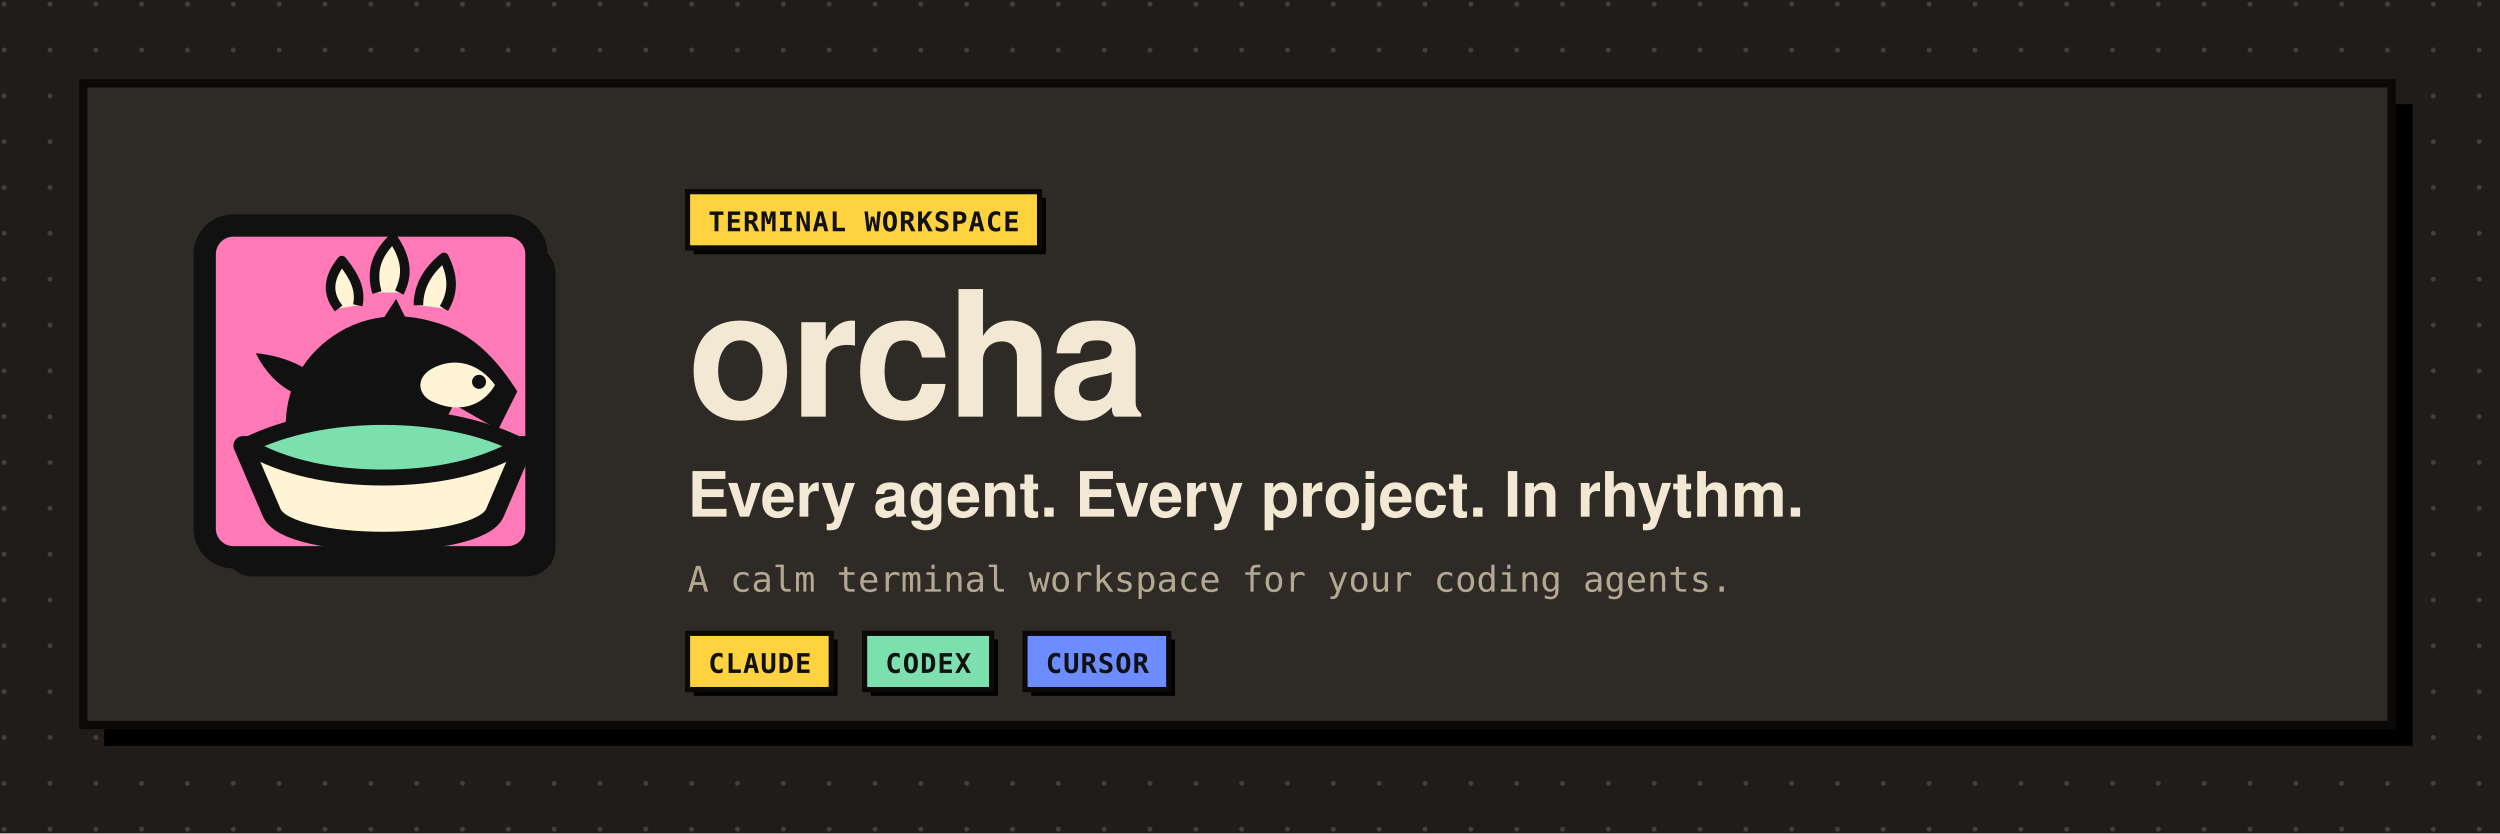
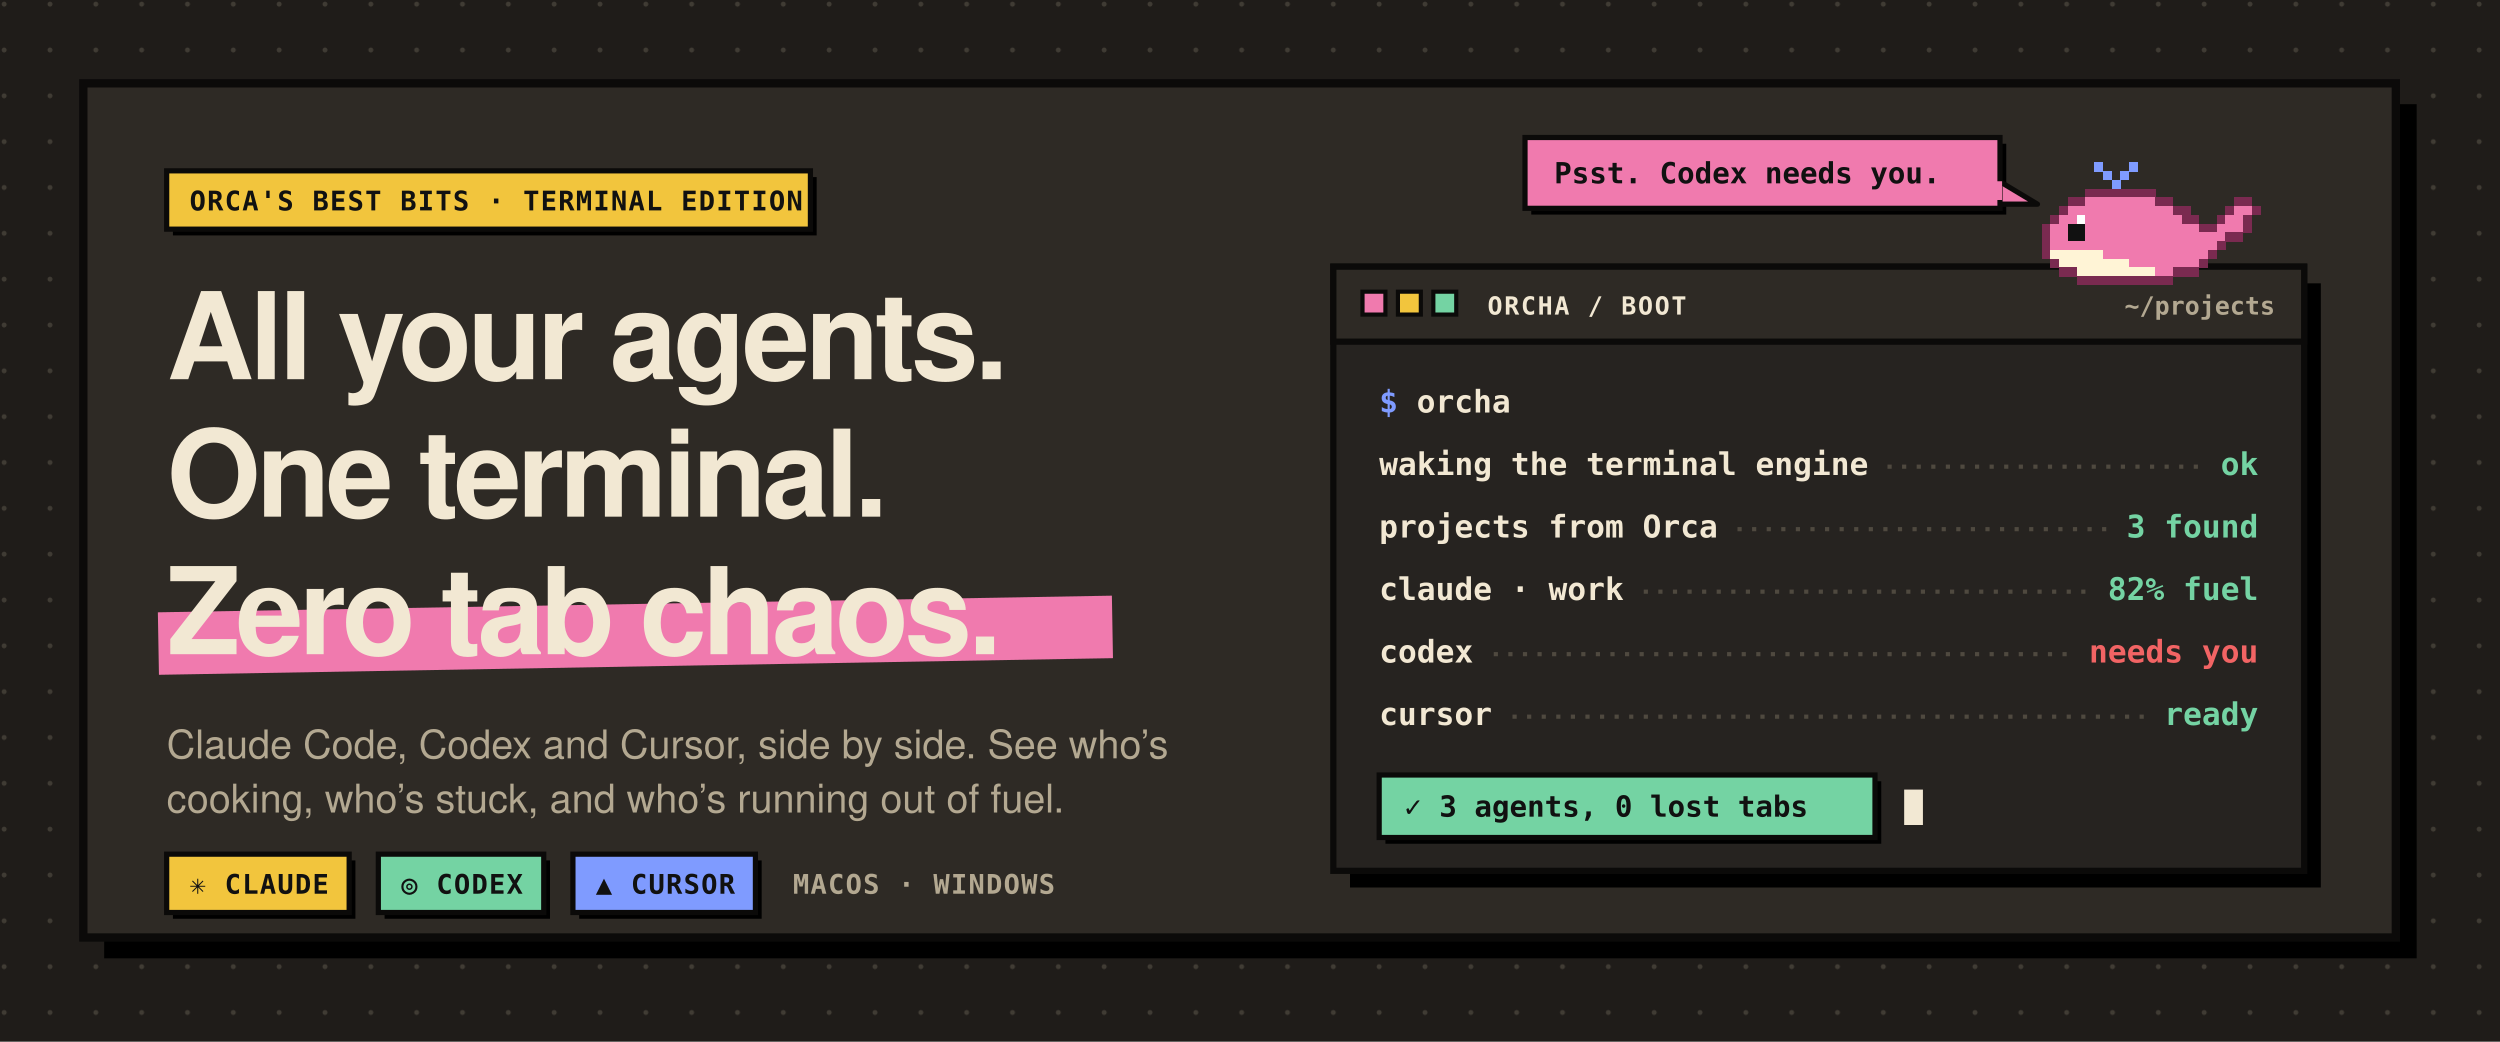
- <svg xmlns="http://www.w3.org/2000/svg" viewBox="0 0 1200 400" width="1200" height="400">
-   <rect width="1200" height="400" fill="#1f1c19" />
+ <svg xmlns="http://www.w3.org/2000/svg" viewBox="0 0 1200 500" width="1200" height="500">
+   <style>
+   .ln { animation: ln 360ms ease-out both; }
+   .whale-bob { animation: bob 2.4s ease-in-out infinite; }
+   .bubble { animation: pop 500ms cubic-bezier(.2,.75,.25,1) 2.6s both; transform-origin: 900px 96px; }
+   .cur { animation: blink 1.1s steps(2, start) infinite; }
+   @keyframes ln { from { opacity: 0; transform: translateY(5px); } }
+   @keyframes bob { 50% { transform: translateY(-4px); } }
+   @keyframes pop { from { opacity: 0; transform: scale(.7); } }
+   @keyframes blink { to { visibility: hidden; } }
+   @media (prefers-reduced-motion: reduce) { .ln, .whale-bob, .bubble, .cur { animation: none; } }
+ </style>
+   <rect width="1200" height="500" fill="#1f1c19" />
  <defs>
    <pattern id="d" width="22" height="22" patternUnits="userSpaceOnUse">
-       <circle cx="2" cy="2" r="1.2" fill="#b3a891" opacity="0.25" />
+       <circle cx="2" cy="2" r="1.2" fill="#b3a891" opacity="0.22" />
    </pattern>
  </defs>
-   <rect width="1200" height="400" fill="url(#d)" />
-   <rect x="50" y="50" width="1108" height="308" fill="#000000" />
-   <rect x="40" y="40" width="1108" height="308" fill="#2e2a25" stroke="#0b0a09" stroke-width="4" />
-   <svg x="86" y="96" width="196" height="196" viewBox="0 0 128 128">
-     <rect x="14" y="14" width="104" height="104" rx="9" fill="#111111" />
-     <rect x="8" y="8" width="104" height="104" rx="9" fill="#ff7ab6" stroke="#111111" stroke-width="7" />
-     <path d="M50 34c-4-5-3-10 1-15 4 5 6 9 5 14" fill="#fff4d6" stroke="#111111" stroke-linejoin="round" stroke-width="3" />
-     <path d="M62 29c-2-7 0-12 5-17 4 6 5 11 2 17" fill="#fff4d6" stroke="#111111" stroke-linejoin="round" stroke-width="3" />
-     <path d="M75 33c0-6 3-11 8-15 3 6 3 11 0 16" fill="#fff4d6" stroke="#111111" stroke-linejoin="round" stroke-width="3" />
-     <path d="M43 63c-9-2-15-7-19-15 10 1 18 5 24 12z" fill="#111111" />
-     <path d="M55 51 68 31l12 24z" fill="#111111" />
-     <path d="M34 78c-2-12 1-23 9-31 9-9 22-13 36-9 12 3 20 11 27 22l-6 12-14-8c-5 12-17 19-33 19H37z" fill="#111111" />
-     <path d="M79 53c7-4 15-2 20 5-4 7-12 9-20 5-4-2-5-7 0-10z" fill="#fff4d6" />
-     <circle cx="94" cy="57" r="2.2" fill="#111111" />
-     <path d="M20 77h88l-9 21c-5 12-65 12-70 0z" fill="#fff4d6" stroke="#111111" stroke-linejoin="round" stroke-width="6" />
-     <path d="M21 77c12-6 27-9 43-9s31 3 43 9c-12 7-27 10-43 10s-31-3-43-10z" fill="#7be0ad" stroke="#111111" stroke-linejoin="round" stroke-width="5" />
-   </svg>
-   <rect x="333" y="95" width="169" height="27" fill="#000000" />
-   <rect x="330" y="92" width="169" height="27" fill="#ffd23f" stroke="#0b0a09" stroke-width="2.5" />
-   <text x="340" y="111" font-family="ui-monospace, SFMono-Regular, Menlo, Consolas, monospace" font-size="13" font-weight="800" fill="#111111" letter-spacing="0.5">TERMINAL WORKSPACE</text>
-   <text x="330" y="200" font-family="-apple-system, BlinkMacSystemFont, 'Segoe UI', Helvetica, Arial, sans-serif" font-size="84" font-weight="900" fill="#f2e8d3" letter-spacing="-2">orcha</text>
-   <text x="330" y="248" font-family="-apple-system, BlinkMacSystemFont, 'Segoe UI', Helvetica, Arial, sans-serif" font-size="30" font-weight="800" fill="#f2e8d3">Every agent. Every project. In rhythm.</text>
-   <text x="330" y="284" font-family="ui-monospace, SFMono-Regular, Menlo, Consolas, monospace" font-size="17" fill="#b3a891">A calm terminal workspace for your coding agents.</text>
-   <rect x="333" y="307" width="69" height="27" fill="#000000" />
-   <rect x="330" y="304" width="69" height="27" fill="#ffd23f" stroke="#0b0a09" stroke-width="2.5" />
-   <text x="340" y="323" font-family="ui-monospace, SFMono-Regular, Menlo, Consolas, monospace" font-size="13" font-weight="800" fill="#111111" letter-spacing="0.5">CLAUDE</text>
-   <rect x="418" y="307" width="61" height="27" fill="#000000" />
-   <rect x="415" y="304" width="61" height="27" fill="#7be0ad" stroke="#0b0a09" stroke-width="2.5" />
-   <text x="425" y="323" font-family="ui-monospace, SFMono-Regular, Menlo, Consolas, monospace" font-size="13" font-weight="800" fill="#111111" letter-spacing="0.5">CODEX</text>
-   <rect x="495" y="307" width="69" height="27" fill="#000000" />
-   <rect x="492" y="304" width="69" height="27" fill="#6c8cff" stroke="#0b0a09" stroke-width="2.5" />
-   <text x="502" y="323" font-family="ui-monospace, SFMono-Regular, Menlo, Consolas, monospace" font-size="13" font-weight="800" fill="#111111" letter-spacing="0.5">CURSOR</text>
+   <rect width="1200" height="500" fill="url(#d)" />
+   <rect x="50" y="50" width="1110" height="410" fill="#000000" />
+   <rect x="40" y="40" width="1110" height="410" fill="#2e2a25" stroke="#0b0a09" stroke-width="4" />
+   <rect x="83" y="85" width="309.0" height="28" fill="#000000" />
+   <rect x="80" y="82" width="309.0" height="28" fill="#f2c53d" stroke="#0b0a09" stroke-width="2.5" />
+   <text x="91" y="101" font-family="ui-monospace, SFMono-Regular, Menlo, Consolas, monospace" font-size="13" font-weight="800" fill="#111111" letter-spacing="0.6">ORCA'S BEST BITS · TERMINAL EDITION</text>
+   <rect x="76" y="290" width="458" height="30" fill="#f07aae" transform="rotate(-1 300 305)" />
+   <text x="80" y="182" font-family="-apple-system, BlinkMacSystemFont, 'Segoe UI', Helvetica, Arial, sans-serif" font-size="58" font-weight="900" fill="#f2e8d3" letter-spacing="-2" textLength="470" lengthAdjust="spacingAndGlyphs">All your agents.</text>
+   <text x="80" y="248" font-family="-apple-system, BlinkMacSystemFont, 'Segoe UI', Helvetica, Arial, sans-serif" font-size="58" font-weight="900" fill="#f2e8d3" letter-spacing="-2" textLength="392" lengthAdjust="spacingAndGlyphs">One terminal.</text>
+   <text x="80" y="314" font-family="-apple-system, BlinkMacSystemFont, 'Segoe UI', Helvetica, Arial, sans-serif" font-size="58" font-weight="900" fill="#f2e8d3" letter-spacing="-2" textLength="448" lengthAdjust="spacingAndGlyphs">Zero tab chaos.</text>
+   <text x="80" y="364" font-family="-apple-system, BlinkMacSystemFont, 'Segoe UI', Helvetica, Arial, sans-serif" font-size="19" fill="#b3a891">Claude Code, Codex and Cursor, side by side. See who’s</text>
+   <text x="80" y="390" font-family="-apple-system, BlinkMacSystemFont, 'Segoe UI', Helvetica, Arial, sans-serif" font-size="19" fill="#b3a891">cooking, who’s stuck, and who’s running out of fuel.</text>
+   <rect x="83" y="413" width="87.6" height="28" fill="#000000" />
+   <rect x="80" y="410" width="87.6" height="28" fill="#f2c53d" stroke="#0b0a09" stroke-width="2.5" />
+   <text x="91" y="429" font-family="ui-monospace, SFMono-Regular, Menlo, Consolas, monospace" font-size="13" font-weight="800" fill="#111111" letter-spacing="0.6">✳ CLAUDE</text>
+   <rect x="184.6" y="413" width="79.4" height="28" fill="#000000" />
+   <rect x="181.6" y="410" width="79.4" height="28" fill="#74d3a3" stroke="#0b0a09" stroke-width="2.5" />
+   <text x="192.6" y="429" font-family="ui-monospace, SFMono-Regular, Menlo, Consolas, monospace" font-size="13" font-weight="800" fill="#111111" letter-spacing="0.6">◎ CODEX</text>
+   <rect x="278.0" y="413" width="87.6" height="28" fill="#000000" />
+   <rect x="275.0" y="410" width="87.6" height="28" fill="#7f9bff" stroke="#0b0a09" stroke-width="2.5" />
+   <text x="286.0" y="429" font-family="ui-monospace, SFMono-Regular, Menlo, Consolas, monospace" font-size="13" font-weight="800" fill="#111111" letter-spacing="0.6">▲ CURSOR</text>
+   <text x="380.6" y="429" font-family="ui-monospace, SFMono-Regular, Menlo, Consolas, monospace" font-size="13" font-weight="800" fill="#b3a891" letter-spacing="0.6">MACOS · WINDOWS</text>
+   <rect x="648" y="136" width="466" height="290" fill="#000000" />
+   <rect x="640" y="128" width="466" height="290" fill="#262320" stroke="#0b0a09" stroke-width="3" />
+   <rect x="640" y="128" width="466" height="36" fill="#2e2a25" stroke="#0b0a09" stroke-width="3" />
+   <rect x="654" y="140" width="11" height="11" fill="#f07aae" stroke="#0b0a09" stroke-width="2" />
+   <rect x="671" y="140" width="11" height="11" fill="#f2c53d" stroke="#0b0a09" stroke-width="2" />
+   <rect x="688" y="140" width="11" height="11" fill="#74d3a3" stroke="#0b0a09" stroke-width="2" />
+   <text x="714" y="151" font-family="ui-monospace, SFMono-Regular, Menlo, Consolas, monospace" font-size="12" font-weight="800" fill="#f2e8d3" letter-spacing="0.8">ORCHA / BOOT</text>
+   <text x="1092" y="151" text-anchor="end" font-family="ui-monospace, SFMono-Regular, Menlo, Consolas, monospace" font-size="12" font-weight="700" fill="#b3a891">~/projects</text>
+   <g class="ln" style="animation-delay:0.25s">
+     <text x="662" y="198" font-family="ui-monospace, SFMono-Regular, Menlo, Consolas, monospace" font-size="15" font-weight="800" fill="#7f9bff">$</text>
+     <text x="680.0" y="198" font-family="ui-monospace, SFMono-Regular, Menlo, Consolas, monospace" font-size="15" font-weight="700" fill="#f2e8d3">orcha</text>
+   </g>
+   <g class="ln" style="animation-delay:0.57s">
+     <text x="662" y="228" font-family="ui-monospace, SFMono-Regular, Menlo, Consolas, monospace" font-size="15" font-weight="600" fill="#f2e8d3">waking the terminal engine</text>
+     <line x1="906" y1="224" x2="1056" y2="224" stroke="#4f493f" stroke-width="2" stroke-dasharray="2 5" />
+     <text x="1084" y="228" text-anchor="end" font-family="ui-monospace, SFMono-Regular, Menlo, Consolas, monospace" font-size="15" font-weight="800" fill="#74d3a3">ok</text>
+   </g>
+   <g class="ln" style="animation-delay:0.89s">
+     <text x="662" y="258" font-family="ui-monospace, SFMono-Regular, Menlo, Consolas, monospace" font-size="15" font-weight="600" fill="#f2e8d3">projects from Orca</text>
+     <line x1="834" y1="254" x2="1011" y2="254" stroke="#4f493f" stroke-width="2" stroke-dasharray="2 5" />
+     <text x="1084" y="258" text-anchor="end" font-family="ui-monospace, SFMono-Regular, Menlo, Consolas, monospace" font-size="15" font-weight="800" fill="#74d3a3">3 found</text>
+   </g>
+   <g class="ln" style="animation-delay:1.21s">
+     <text x="662" y="288" font-family="ui-monospace, SFMono-Regular, Menlo, Consolas, monospace" font-size="15" font-weight="600" fill="#f2e8d3">claude · work</text>
+     <line x1="789" y1="284" x2="1002" y2="284" stroke="#4f493f" stroke-width="2" stroke-dasharray="2 5" />
+     <text x="1084" y="288" text-anchor="end" font-family="ui-monospace, SFMono-Regular, Menlo, Consolas, monospace" font-size="15" font-weight="800" fill="#74d3a3">82% fuel</text>
+   </g>
+   <g class="ln" style="animation-delay:1.53s">
+     <text x="662" y="318" font-family="ui-monospace, SFMono-Regular, Menlo, Consolas, monospace" font-size="15" font-weight="600" fill="#f2e8d3">codex</text>
+     <line x1="717" y1="314" x2="993" y2="314" stroke="#4f493f" stroke-width="2" stroke-dasharray="2 5" />
+     <text x="1084" y="318" text-anchor="end" font-family="ui-monospace, SFMono-Regular, Menlo, Consolas, monospace" font-size="15" font-weight="800" fill="#f26464">needs you</text>
+   </g>
+   <g class="ln" style="animation-delay:1.85s">
+     <text x="662" y="348" font-family="ui-monospace, SFMono-Regular, Menlo, Consolas, monospace" font-size="15" font-weight="600" fill="#f2e8d3">cursor</text>
+     <line x1="726" y1="344" x2="1029" y2="344" stroke="#4f493f" stroke-width="2" stroke-dasharray="2 5" />
+     <text x="1084" y="348" text-anchor="end" font-family="ui-monospace, SFMono-Regular, Menlo, Consolas, monospace" font-size="15" font-weight="800" fill="#74d3a3">ready</text>
+   </g>
+   <g class="ln" style="animation-delay:2.37s">
+     <rect x="665" y="375" width="238" height="30" fill="#000000" />
+     <rect x="662" y="372" width="238" height="30" fill="#74d3a3" stroke="#0b0a09" stroke-width="2.5" />
+     <text x="674" y="392" font-family="ui-monospace, SFMono-Regular, Menlo, Consolas, monospace" font-size="14" font-weight="800" fill="#111111">✓ 3 agents, 0 lost tabs</text>
+     <rect class="cur" x="914" y="379" width="9" height="17" fill="#f2e8d3" />
+   </g>
+   <g class="whale-bob">
+     <g class="whale" transform="translate(980 78) scale(4.2)" shape-rendering="crispEdges">
+       <rect x="6" y="0" width="1.03" height="1.03" fill="#7f9bff" />
+       <rect x="10" y="0" width="1.03" height="1.03" fill="#7f9bff" />
+       <rect x="7" y="1" width="1.03" height="1.03" fill="#7f9bff" />
+       <rect x="9" y="1" width="1.03" height="1.03" fill="#7f9bff" />
+       <rect x="8" y="2" width="1.03" height="1.03" fill="#7f9bff" />
+       <rect x="5" y="3" width="1.03" height="1.03" fill="#7a2a50" />
+       <rect x="6" y="3" width="1.03" height="1.03" fill="#7a2a50" />
+       <rect x="7" y="3" width="1.03" height="1.03" fill="#7a2a50" />
+       <rect x="8" y="3" width="1.03" height="1.03" fill="#7a2a50" />
+       <rect x="9" y="3" width="1.03" height="1.03" fill="#7a2a50" />
+       <rect x="10" y="3" width="1.03" height="1.03" fill="#7a2a50" />
+       <rect x="11" y="3" width="1.03" height="1.03" fill="#7a2a50" />
+       <rect x="12" y="3" width="1.03" height="1.03" fill="#7a2a50" />
+       <rect x="3" y="4" width="1.03" height="1.03" fill="#7a2a50" />
+       <rect x="4" y="4" width="1.03" height="1.03" fill="#7a2a50" />
+       <rect x="5" y="4" width="1.03" height="1.03" fill="#f07aae" />
+       <rect x="6" y="4" width="1.03" height="1.03" fill="#f07aae" />
+       <rect x="7" y="4" width="1.03" height="1.03" fill="#f07aae" />
+       <rect x="8" y="4" width="1.03" height="1.03" fill="#f07aae" />
+       <rect x="9" y="4" width="1.03" height="1.03" fill="#f07aae" />
+       <rect x="10" y="4" width="1.03" height="1.03" fill="#f07aae" />
+       <rect x="11" y="4" width="1.03" height="1.03" fill="#f07aae" />
+       <rect x="12" y="4" width="1.03" height="1.03" fill="#f07aae" />
+       <rect x="13" y="4" width="1.03" height="1.03" fill="#7a2a50" />
+       <rect x="14" y="4" width="1.03" height="1.03" fill="#7a2a50" />
+       <rect x="22" y="4" width="1.03" height="1.03" fill="#7a2a50" />
+       <rect x="23" y="4" width="1.03" height="1.03" fill="#7a2a50" />
+       <rect x="2" y="5" width="1.03" height="1.03" fill="#7a2a50" />
+       <rect x="3" y="5" width="1.03" height="1.03" fill="#f07aae" />
+       <rect x="4" y="5" width="1.03" height="1.03" fill="#f07aae" />
+       <rect x="5" y="5" width="1.03" height="1.03" fill="#f07aae" />
+       <rect x="6" y="5" width="1.03" height="1.03" fill="#f07aae" />
+       <rect x="7" y="5" width="1.03" height="1.03" fill="#f07aae" />
+       <rect x="8" y="5" width="1.03" height="1.03" fill="#f07aae" />
+       <rect x="9" y="5" width="1.03" height="1.03" fill="#f07aae" />
+       <rect x="10" y="5" width="1.03" height="1.03" fill="#f07aae" />
+       <rect x="11" y="5" width="1.03" height="1.03" fill="#f07aae" />
+       <rect x="12" y="5" width="1.03" height="1.03" fill="#f07aae" />
+       <rect x="13" y="5" width="1.03" height="1.03" fill="#f07aae" />
+       <rect x="14" y="5" width="1.03" height="1.03" fill="#f07aae" />
+       <rect x="15" y="5" width="1.03" height="1.03" fill="#7a2a50" />
+       <rect x="16" y="5" width="1.03" height="1.03" fill="#7a2a50" />
+       <rect x="21" y="5" width="1.03" height="1.03" fill="#7a2a50" />
+       <rect x="22" y="5" width="1.03" height="1.03" fill="#f07aae" />
+       <rect x="23" y="5" width="1.03" height="1.03" fill="#f07aae" />
+       <rect x="24" y="5" width="1.03" height="1.03" fill="#7a2a50" />
+       <rect x="1" y="6" width="1.03" height="1.03" fill="#7a2a50" />
+       <rect x="2" y="6" width="1.03" height="1.03" fill="#f07aae" />
+       <rect x="3" y="6" width="1.03" height="1.03" fill="#f07aae" />
+       <rect x="4" y="6" width="1.03" height="1.03" fill="#ffffff" />
+       <rect x="5" y="6" width="1.03" height="1.03" fill="#f07aae" />
+       <rect x="6" y="6" width="1.03" height="1.03" fill="#f07aae" />
+       <rect x="7" y="6" width="1.03" height="1.03" fill="#f07aae" />
+       <rect x="8" y="6" width="1.03" height="1.03" fill="#f07aae" />
+       <rect x="9" y="6" width="1.03" height="1.03" fill="#f07aae" />
+       <rect x="10" y="6" width="1.03" height="1.03" fill="#f07aae" />
+       <rect x="11" y="6" width="1.03" height="1.03" fill="#f07aae" />
+       <rect x="12" y="6" width="1.03" height="1.03" fill="#f07aae" />
+       <rect x="13" y="6" width="1.03" height="1.03" fill="#f07aae" />
+       <rect x="14" y="6" width="1.03" height="1.03" fill="#f07aae" />
+       <rect x="15" y="6" width="1.03" height="1.03" fill="#f07aae" />
+       <rect x="16" y="6" width="1.03" height="1.03" fill="#7a2a50" />
+       <rect x="17" y="6" width="1.03" height="1.03" fill="#7a2a50" />
+       <rect x="20" y="6" width="1.03" height="1.03" fill="#7a2a50" />
+       <rect x="21" y="6" width="1.03" height="1.03" fill="#f07aae" />
+       <rect x="22" y="6" width="1.03" height="1.03" fill="#f07aae" />
+       <rect x="23" y="6" width="1.03" height="1.03" fill="#7a2a50" />
+       <rect x="0" y="7" width="1.03" height="1.03" fill="#7a2a50" />
+       <rect x="1" y="7" width="1.03" height="1.03" fill="#f07aae" />
+       <rect x="2" y="7" width="1.03" height="1.03" fill="#f07aae" />
+       <rect x="3" y="7" width="1.03" height="1.03" fill="#111111" />
+       <rect x="4" y="7" width="1.03" height="1.03" fill="#111111" />
+       <rect x="5" y="7" width="1.03" height="1.03" fill="#f07aae" />
+       <rect x="6" y="7" width="1.03" height="1.03" fill="#f07aae" />
+       <rect x="7" y="7" width="1.03" height="1.03" fill="#f07aae" />
+       <rect x="8" y="7" width="1.03" height="1.03" fill="#f07aae" />
+       <rect x="9" y="7" width="1.03" height="1.03" fill="#f07aae" />
+       <rect x="10" y="7" width="1.03" height="1.03" fill="#f07aae" />
+       <rect x="11" y="7" width="1.03" height="1.03" fill="#f07aae" />
+       <rect x="12" y="7" width="1.03" height="1.03" fill="#f07aae" />
+       <rect x="13" y="7" width="1.03" height="1.03" fill="#f07aae" />
+       <rect x="14" y="7" width="1.03" height="1.03" fill="#f07aae" />
+       <rect x="15" y="7" width="1.03" height="1.03" fill="#f07aae" />
+       <rect x="16" y="7" width="1.03" height="1.03" fill="#f07aae" />
+       <rect x="17" y="7" width="1.03" height="1.03" fill="#f07aae" />
+       <rect x="18" y="7" width="1.03" height="1.03" fill="#7a2a50" />
+       <rect x="19" y="7" width="1.03" height="1.03" fill="#7a2a50" />
+       <rect x="20" y="7" width="1.03" height="1.03" fill="#f07aae" />
+       <rect x="21" y="7" width="1.03" height="1.03" fill="#f07aae" />
+       <rect x="22" y="7" width="1.03" height="1.03" fill="#f07aae" />
+       <rect x="23" y="7" width="1.03" height="1.03" fill="#7a2a50" />
+       <rect x="0" y="8" width="1.03" height="1.03" fill="#7a2a50" />
+       <rect x="1" y="8" width="1.03" height="1.03" fill="#f07aae" />
+       <rect x="2" y="8" width="1.03" height="1.03" fill="#f07aae" />
+       <rect x="3" y="8" width="1.03" height="1.03" fill="#111111" />
+       <rect x="4" y="8" width="1.03" height="1.03" fill="#111111" />
+       <rect x="5" y="8" width="1.03" height="1.03" fill="#f07aae" />
+       <rect x="6" y="8" width="1.03" height="1.03" fill="#f07aae" />
+       <rect x="7" y="8" width="1.03" height="1.03" fill="#f07aae" />
+       <rect x="8" y="8" width="1.03" height="1.03" fill="#f07aae" />
+       <rect x="9" y="8" width="1.03" height="1.03" fill="#f07aae" />
+       <rect x="10" y="8" width="1.03" height="1.03" fill="#f07aae" />
+       <rect x="11" y="8" width="1.03" height="1.03" fill="#f07aae" />
+       <rect x="12" y="8" width="1.03" height="1.03" fill="#f07aae" />
+       <rect x="13" y="8" width="1.03" height="1.03" fill="#f07aae" />
+       <rect x="14" y="8" width="1.03" height="1.03" fill="#f07aae" />
+       <rect x="15" y="8" width="1.03" height="1.03" fill="#f07aae" />
+       <rect x="16" y="8" width="1.03" height="1.03" fill="#f07aae" />
+       <rect x="17" y="8" width="1.03" height="1.03" fill="#f07aae" />
+       <rect x="18" y="8" width="1.03" height="1.03" fill="#f07aae" />
+       <rect x="19" y="8" width="1.03" height="1.03" fill="#f07aae" />
+       <rect x="20" y="8" width="1.03" height="1.03" fill="#f07aae" />
+       <rect x="21" y="8" width="1.03" height="1.03" fill="#7a2a50" />
+       <rect x="22" y="8" width="1.03" height="1.03" fill="#7a2a50" />
+       <rect x="0" y="9" width="1.03" height="1.03" fill="#7a2a50" />
+       <rect x="1" y="9" width="1.03" height="1.03" fill="#f07aae" />
+       <rect x="2" y="9" width="1.03" height="1.03" fill="#f07aae" />
+       <rect x="3" y="9" width="1.03" height="1.03" fill="#f07aae" />
+       <rect x="4" y="9" width="1.03" height="1.03" fill="#f07aae" />
+       <rect x="5" y="9" width="1.03" height="1.03" fill="#f07aae" />
+       <rect x="6" y="9" width="1.03" height="1.03" fill="#f07aae" />
+       <rect x="7" y="9" width="1.03" height="1.03" fill="#f07aae" />
+       <rect x="8" y="9" width="1.03" height="1.03" fill="#f07aae" />
+       <rect x="9" y="9" width="1.03" height="1.03" fill="#f07aae" />
+       <rect x="10" y="9" width="1.03" height="1.03" fill="#f07aae" />
+       <rect x="11" y="9" width="1.03" height="1.03" fill="#f07aae" />
+       <rect x="12" y="9" width="1.03" height="1.03" fill="#f07aae" />
+       <rect x="13" y="9" width="1.03" height="1.03" fill="#f07aae" />
+       <rect x="14" y="9" width="1.03" height="1.03" fill="#f07aae" />
+       <rect x="15" y="9" width="1.03" height="1.03" fill="#f07aae" />
+       <rect x="16" y="9" width="1.03" height="1.03" fill="#f07aae" />
+       <rect x="17" y="9" width="1.03" height="1.03" fill="#f07aae" />
+       <rect x="18" y="9" width="1.03" height="1.03" fill="#f07aae" />
+       <rect x="19" y="9" width="1.03" height="1.03" fill="#f07aae" />
+       <rect x="20" y="9" width="1.03" height="1.03" fill="#7a2a50" />
+       <rect x="0" y="10" width="1.03" height="1.03" fill="#7a2a50" />
+       <rect x="1" y="10" width="1.03" height="1.03" fill="#fff4d6" />
+       <rect x="2" y="10" width="1.03" height="1.03" fill="#fff4d6" />
+       <rect x="3" y="10" width="1.03" height="1.03" fill="#fff4d6" />
+       <rect x="4" y="10" width="1.03" height="1.03" fill="#fff4d6" />
+       <rect x="5" y="10" width="1.03" height="1.03" fill="#fff4d6" />
+       <rect x="6" y="10" width="1.03" height="1.03" fill="#fff4d6" />
+       <rect x="7" y="10" width="1.03" height="1.03" fill="#f07aae" />
+       <rect x="8" y="10" width="1.03" height="1.03" fill="#f07aae" />
+       <rect x="9" y="10" width="1.03" height="1.03" fill="#f07aae" />
+       <rect x="10" y="10" width="1.03" height="1.03" fill="#f07aae" />
+       <rect x="11" y="10" width="1.03" height="1.03" fill="#f07aae" />
+       <rect x="12" y="10" width="1.03" height="1.03" fill="#f07aae" />
+       <rect x="13" y="10" width="1.03" height="1.03" fill="#f07aae" />
+       <rect x="14" y="10" width="1.03" height="1.03" fill="#f07aae" />
+       <rect x="15" y="10" width="1.03" height="1.03" fill="#f07aae" />
+       <rect x="16" y="10" width="1.03" height="1.03" fill="#f07aae" />
+       <rect x="17" y="10" width="1.03" height="1.03" fill="#f07aae" />
+       <rect x="18" y="10" width="1.03" height="1.03" fill="#f07aae" />
+       <rect x="19" y="10" width="1.03" height="1.03" fill="#7a2a50" />
+       <rect x="1" y="11" width="1.03" height="1.03" fill="#7a2a50" />
+       <rect x="2" y="11" width="1.03" height="1.03" fill="#fff4d6" />
+       <rect x="3" y="11" width="1.03" height="1.03" fill="#fff4d6" />
+       <rect x="4" y="11" width="1.03" height="1.03" fill="#fff4d6" />
+       <rect x="5" y="11" width="1.03" height="1.03" fill="#fff4d6" />
+       <rect x="6" y="11" width="1.03" height="1.03" fill="#fff4d6" />
+       <rect x="7" y="11" width="1.03" height="1.03" fill="#fff4d6" />
+       <rect x="8" y="11" width="1.03" height="1.03" fill="#fff4d6" />
+       <rect x="9" y="11" width="1.03" height="1.03" fill="#fff4d6" />
+       <rect x="10" y="11" width="1.03" height="1.03" fill="#f07aae" />
+       <rect x="11" y="11" width="1.03" height="1.03" fill="#f07aae" />
+       <rect x="12" y="11" width="1.03" height="1.03" fill="#f07aae" />
+       <rect x="13" y="11" width="1.03" height="1.03" fill="#f07aae" />
+       <rect x="14" y="11" width="1.03" height="1.03" fill="#f07aae" />
+       <rect x="15" y="11" width="1.03" height="1.03" fill="#f07aae" />
+       <rect x="16" y="11" width="1.03" height="1.03" fill="#f07aae" />
+       <rect x="17" y="11" width="1.03" height="1.03" fill="#f07aae" />
+       <rect x="18" y="11" width="1.03" height="1.03" fill="#7a2a50" />
+       <rect x="2" y="12" width="1.03" height="1.03" fill="#7a2a50" />
+       <rect x="3" y="12" width="1.03" height="1.03" fill="#7a2a50" />
+       <rect x="4" y="12" width="1.03" height="1.03" fill="#fff4d6" />
+       <rect x="5" y="12" width="1.03" height="1.03" fill="#fff4d6" />
+       <rect x="6" y="12" width="1.03" height="1.03" fill="#fff4d6" />
+       <rect x="7" y="12" width="1.03" height="1.03" fill="#fff4d6" />
+       <rect x="8" y="12" width="1.03" height="1.03" fill="#fff4d6" />
+       <rect x="9" y="12" width="1.03" height="1.03" fill="#fff4d6" />
+       <rect x="10" y="12" width="1.03" height="1.03" fill="#fff4d6" />
+       <rect x="11" y="12" width="1.03" height="1.03" fill="#fff4d6" />
+       <rect x="12" y="12" width="1.03" height="1.03" fill="#fff4d6" />
+       <rect x="13" y="12" width="1.03" height="1.03" fill="#f07aae" />
+       <rect x="14" y="12" width="1.03" height="1.03" fill="#f07aae" />
+       <rect x="15" y="12" width="1.03" height="1.03" fill="#7a2a50" />
+       <rect x="16" y="12" width="1.03" height="1.03" fill="#7a2a50" />
+       <rect x="17" y="12" width="1.03" height="1.03" fill="#7a2a50" />
+       <rect x="4" y="13" width="1.03" height="1.03" fill="#7a2a50" />
+       <rect x="5" y="13" width="1.03" height="1.03" fill="#7a2a50" />
+       <rect x="6" y="13" width="1.03" height="1.03" fill="#7a2a50" />
+       <rect x="7" y="13" width="1.03" height="1.03" fill="#7a2a50" />
+       <rect x="8" y="13" width="1.03" height="1.03" fill="#7a2a50" />
+       <rect x="9" y="13" width="1.03" height="1.03" fill="#7a2a50" />
+       <rect x="10" y="13" width="1.03" height="1.03" fill="#7a2a50" />
+       <rect x="11" y="13" width="1.03" height="1.03" fill="#7a2a50" />
+       <rect x="12" y="13" width="1.03" height="1.03" fill="#7a2a50" />
+       <rect x="13" y="13" width="1.03" height="1.03" fill="#7a2a50" />
+       <rect x="14" y="13" width="1.03" height="1.03" fill="#7a2a50" />
+     </g>
+   </g>
+   <g class="bubble">
+     <rect x="735" y="69" width="228" height="34" fill="#000000" />
+     <path d="M958 86 L978 98 L958 98 Z" fill="#f07aae" stroke="#0b0a09" stroke-width="2.5" stroke-linejoin="round" />
+     <rect x="732" y="66" width="228" height="34" fill="#f07aae" stroke="#0b0a09" stroke-width="2.5" />
+     <rect x="956" y="87" width="5" height="9" fill="#f07aae" />
+     <text x="746" y="88" font-family="ui-monospace, SFMono-Regular, Menlo, Consolas, monospace" font-size="14" font-weight="800" fill="#111111">Psst. Codex needs you.</text>
+   </g>
</svg>
